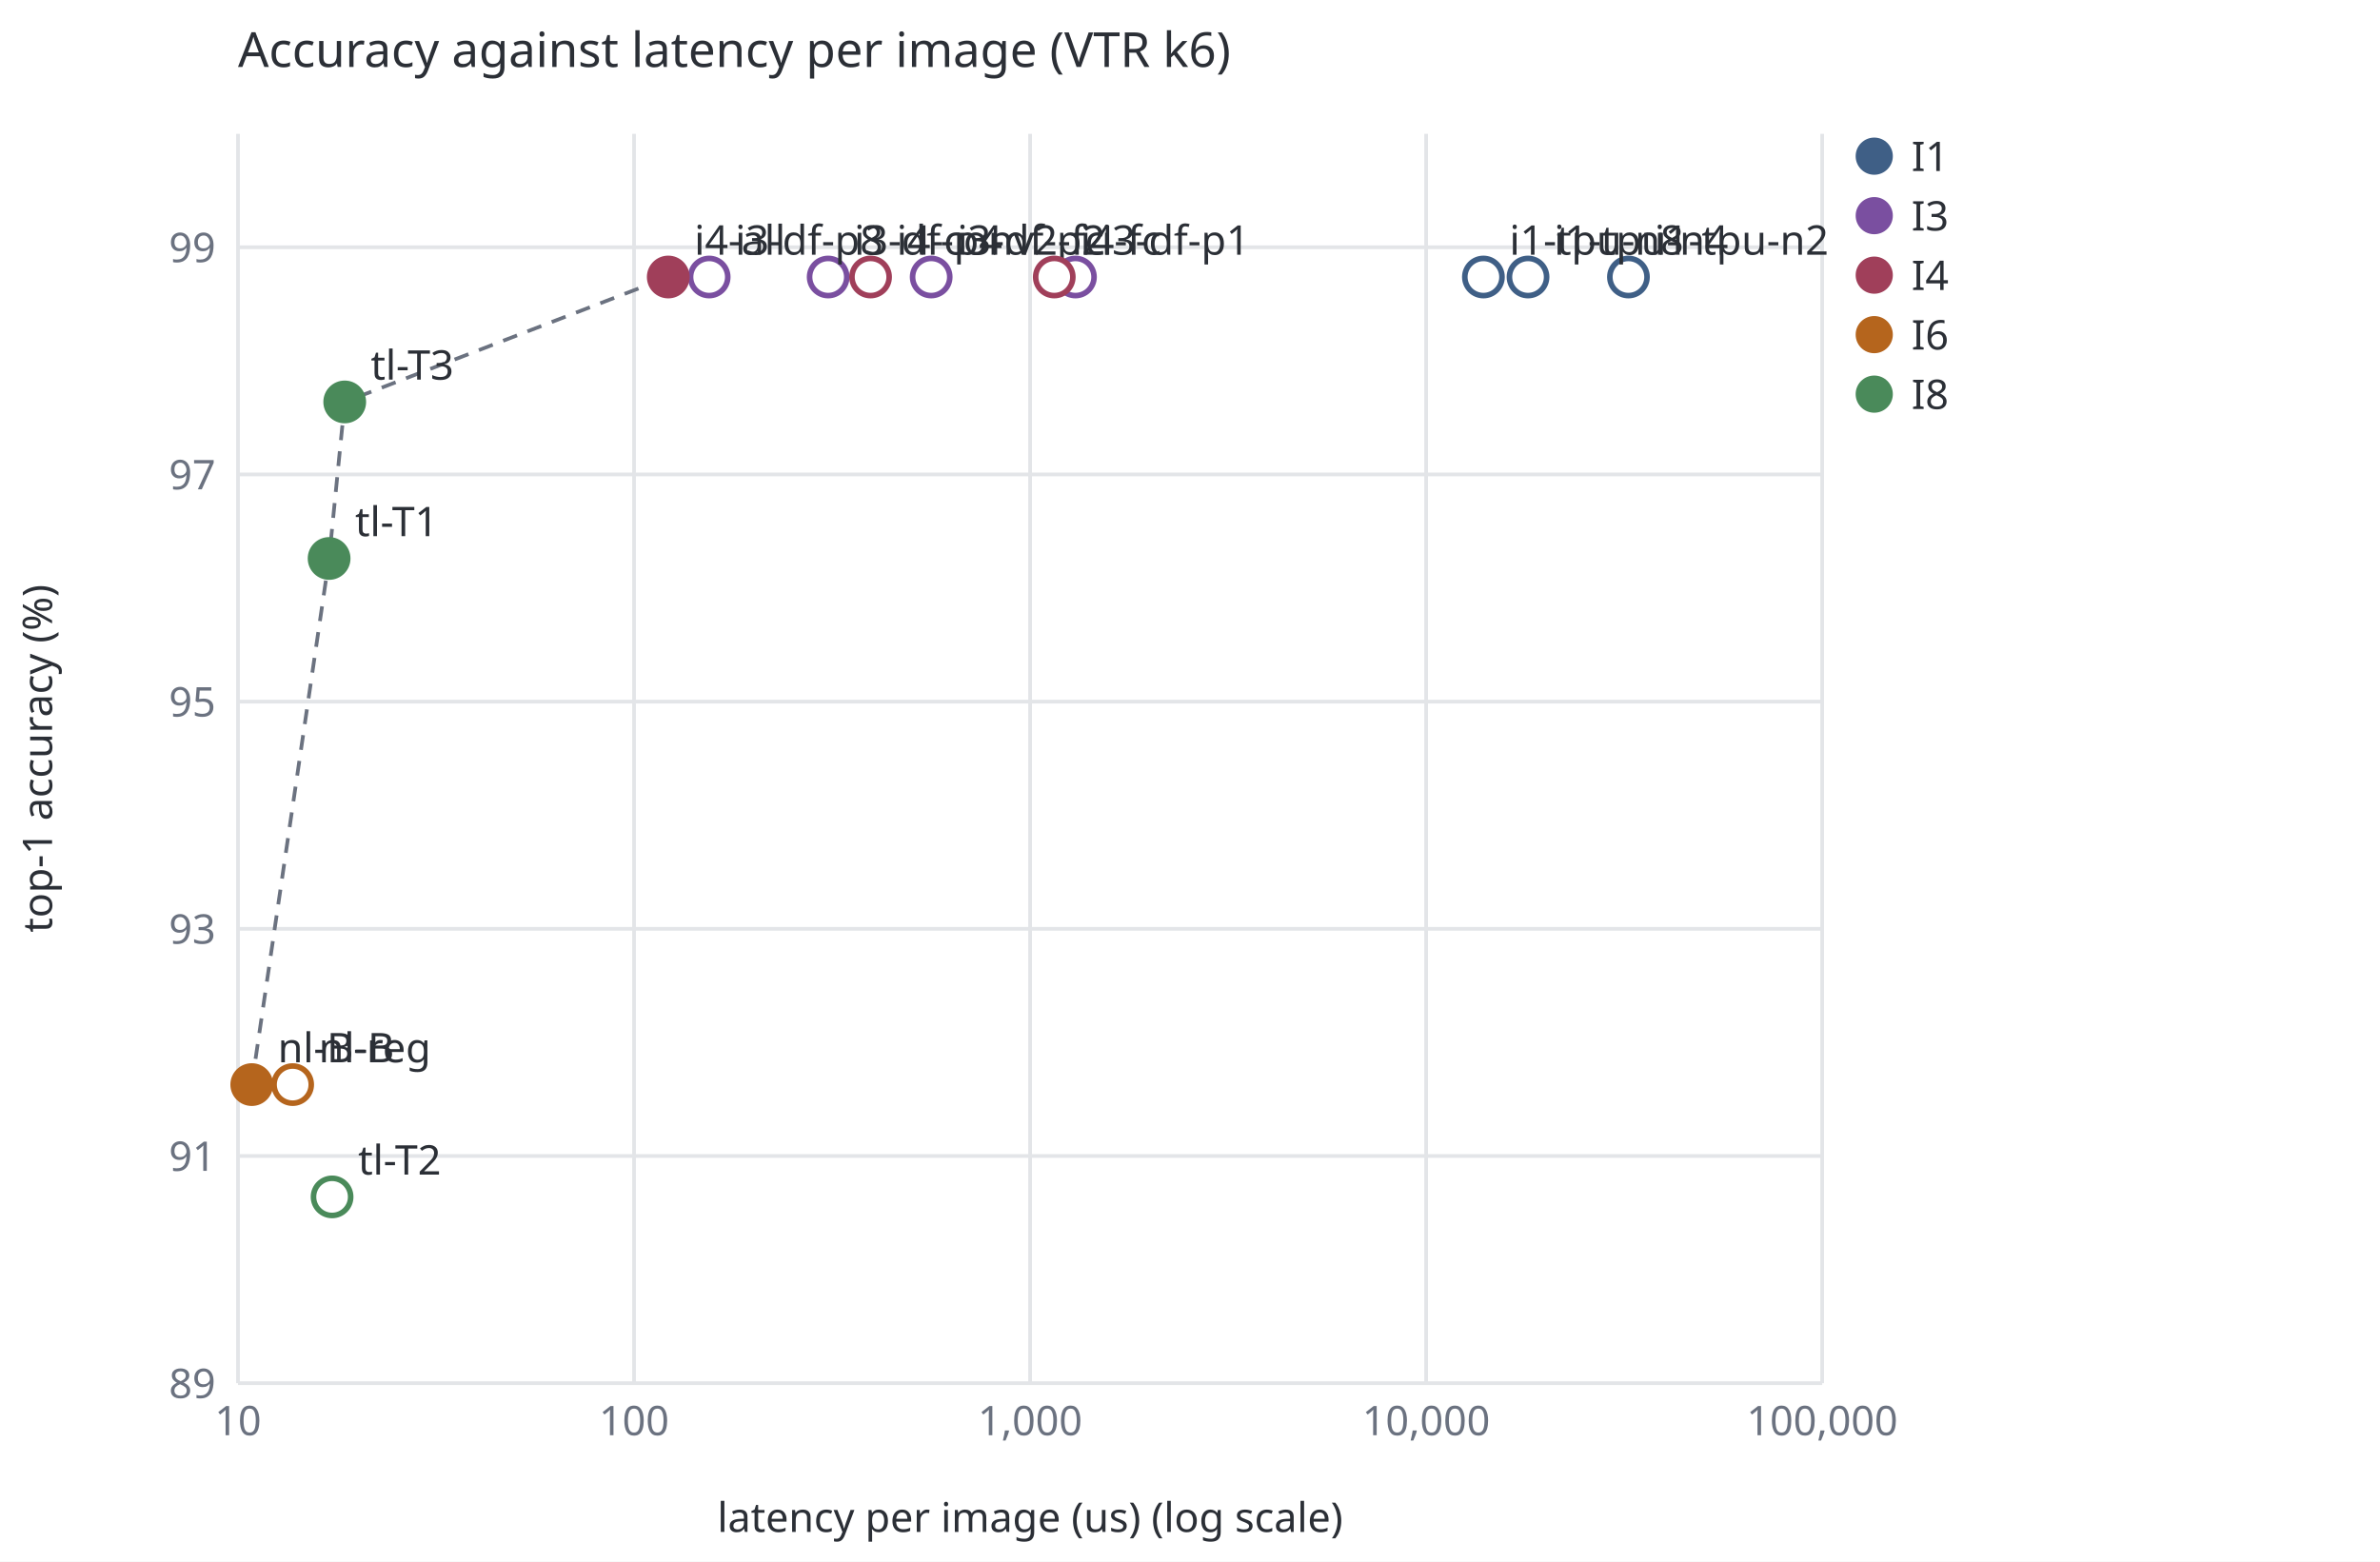
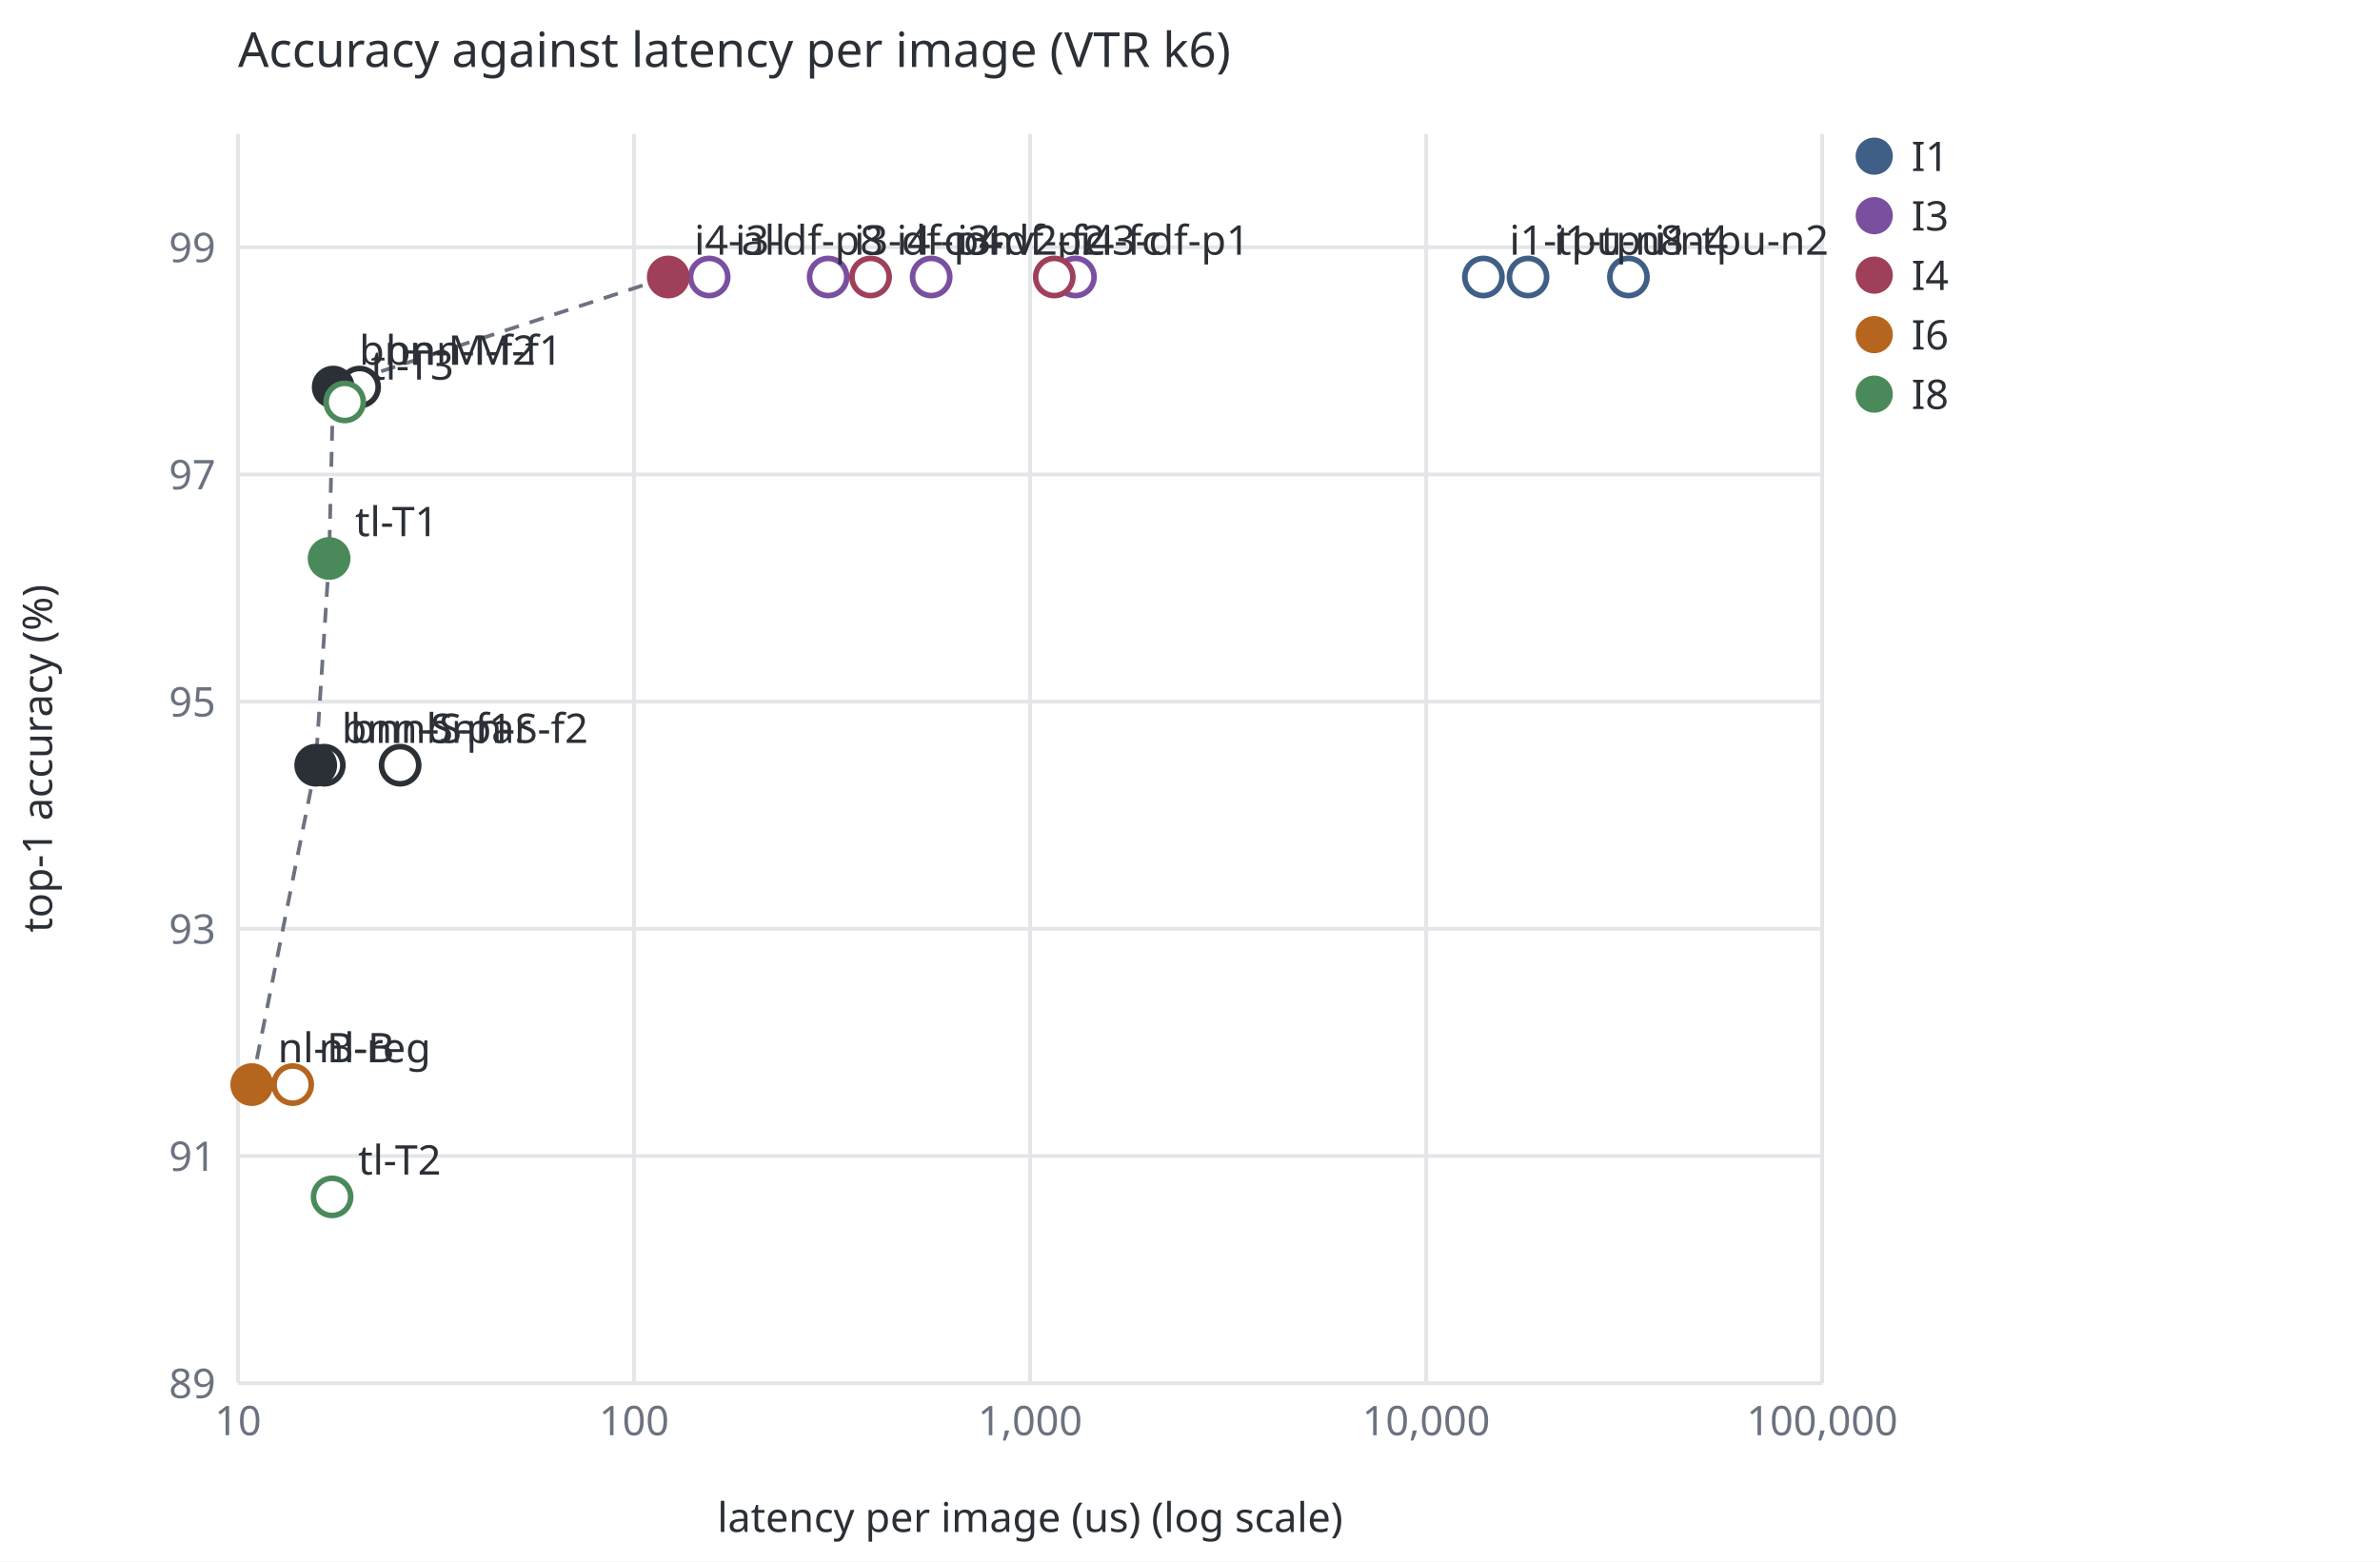
<svg xmlns="http://www.w3.org/2000/svg" viewBox="0 0 640 420" role="img" aria-label="Accuracy against latency per image (VTR k6)" font-family="sans-serif" font-size="11">
  <rect width="640" height="420" fill="#ffffff" />
  <text x="64" y="18" font-size="13" fill="#2b2f36">Accuracy against latency per image (VTR k6)</text>
  <line x1="64.0" x2="64.0" y1="36" y2="372" stroke="#e3e5e8" />
  <text x="64.0" y="386" text-anchor="middle" fill="#6b7280">10</text>
  <line x1="170.5" x2="170.5" y1="36" y2="372" stroke="#e3e5e8" />
  <text x="170.5" y="386" text-anchor="middle" fill="#6b7280">100</text>
  <line x1="277.0" x2="277.0" y1="36" y2="372" stroke="#e3e5e8" />
  <text x="277.0" y="386" text-anchor="middle" fill="#6b7280">1,000</text>
  <line x1="383.5" x2="383.5" y1="36" y2="372" stroke="#e3e5e8" />
  <text x="383.5" y="386" text-anchor="middle" fill="#6b7280">10,000</text>
  <line x1="490.0" x2="490.0" y1="36" y2="372" stroke="#e3e5e8" />
  <text x="490.0" y="386" text-anchor="middle" fill="#6b7280">100,000</text>
  <line x1="64" x2="490" y1="372.0" y2="372.0" stroke="#e3e5e8" />
  <text x="58" y="376.0" text-anchor="end" fill="#6b7280">89</text>
  <line x1="64" x2="490" y1="310.9" y2="310.9" stroke="#e3e5e8" />
  <text x="58" y="314.9" text-anchor="end" fill="#6b7280">91</text>
  <line x1="64" x2="490" y1="249.8" y2="249.8" stroke="#e3e5e8" />
  <text x="58" y="253.8" text-anchor="end" fill="#6b7280">93</text>
  <line x1="64" x2="490" y1="188.7" y2="188.7" stroke="#e3e5e8" />
  <text x="58" y="192.7" text-anchor="end" fill="#6b7280">95</text>
  <line x1="64" x2="490" y1="127.6" y2="127.6" stroke="#e3e5e8" />
  <text x="58" y="131.6" text-anchor="end" fill="#6b7280">97</text>
  <line x1="64" x2="490" y1="66.5" y2="66.5" stroke="#e3e5e8" />
  <text x="58" y="70.5" text-anchor="end" fill="#6b7280">99</text>
  <text x="277" y="412" text-anchor="middle" fill="#2b2f36">latency per image (us) (log scale)</text>
  <text transform="translate(14 204) rotate(-90)" text-anchor="middle" fill="#2b2f36">top-1 accuracy (%)</text>
-   <polyline points="67.7,291.7 88.5,150.2 92.7,108.1 179.7,74.5" fill="none" stroke="#6b7280" stroke-dasharray="4 3" />
+   <polyline points="67.7,291.7 84.9,205.8 88.5,150.2 89.6,104.1 179.7,74.5" fill="none" stroke="#6b7280" stroke-dasharray="4 3" />
+   <g>
+     <circle cx="96.7" cy="104.1" r="5" fill="#ffffff" stroke="#2b2f36" stroke-width="1.5" />
+     <text x="103.7" y="98.1" fill="#2b2f36">bnn-M-f1</text>
+   </g>
+   <g>
+     <circle cx="89.6" cy="104.1" r="5" fill="#2b2f36" stroke="#2b2f36" stroke-width="1.5" />
+     <text x="96.6" y="98.1" fill="#2b2f36">bnn-M-f2</text>
+   </g>
+   <g>
+     <circle cx="87.2" cy="205.8" r="5" fill="#ffffff" stroke="#2b2f36" stroke-width="1.5" />
+     <text x="94.2" y="199.8" fill="#2b2f36">bnn-S-f1</text>
+   </g>
+   <g>
+     <circle cx="107.6" cy="205.8" r="5" fill="#ffffff" stroke="#2b2f36" stroke-width="1.5" />
+     <text x="114.6" y="199.8" fill="#2b2f36">bnn-S-f2</text>
+   </g>
+   <g>
+     <circle cx="84.9" cy="205.8" r="5" fill="#2b2f36" stroke="#2b2f36" stroke-width="1.5" />
+     <text x="91.9" y="199.8" fill="#2b2f36">bnn-S-par</text>
+   </g>
  <g>
    <circle cx="437.9" cy="74.5" r="5" fill="#ffffff" stroke="#3f5f86" stroke-width="1.5" />
    <text x="444.9" y="68.5" fill="#2b2f36">i1-tpu-n2</text>
  </g>
  <g>
    <circle cx="410.9" cy="74.5" r="5" fill="#ffffff" stroke="#3f5f86" stroke-width="1.5" />
    <text x="417.9" y="68.5" fill="#2b2f36">i1-tpu-n4</text>
  </g>
  <g>
    <circle cx="398.9" cy="74.5" r="5" fill="#ffffff" stroke="#3f5f86" stroke-width="1.5" />
    <text x="405.9" y="68.5" fill="#2b2f36">i1-tpu-n8</text>
  </g>
  <g>
    <circle cx="289.2" cy="74.5" r="5" fill="#ffffff" stroke="#7a4fa0" stroke-width="1.5" />
    <text x="296.2" y="68.5" fill="#2b2f36">i3-df-p1</text>
  </g>
  <g>
    <circle cx="250.4" cy="74.5" r="5" fill="#ffffff" stroke="#7a4fa0" stroke-width="1.5" />
    <text x="257.4" y="68.5" fill="#2b2f36">i3-df-p2</text>
  </g>
  <g>
    <circle cx="222.7" cy="74.5" r="5" fill="#ffffff" stroke="#7a4fa0" stroke-width="1.5" />
    <text x="229.7" y="68.5" fill="#2b2f36">i3-df-p4</text>
  </g>
  <g>
    <circle cx="190.7" cy="74.5" r="5" fill="#ffffff" stroke="#7a4fa0" stroke-width="1.5" />
    <text x="197.7" y="68.5" fill="#2b2f36">i3-df-p8</text>
  </g>
  <g>
    <circle cx="179.7" cy="74.5" r="5" fill="#a03f5a" stroke="#a03f5a" stroke-width="1.5" />
    <text x="186.7" y="68.5" fill="#2b2f36">i4-all</text>
  </g>
  <g>
    <circle cx="234.1" cy="74.5" r="5" fill="#ffffff" stroke="#a03f5a" stroke-width="1.5" />
    <text x="241.1" y="68.5" fill="#2b2f36">i4-conv2-fc</text>
  </g>
  <g>
    <circle cx="283.5" cy="74.5" r="5" fill="#ffffff" stroke="#a03f5a" stroke-width="1.5" />
    <text x="290.5" y="68.5" fill="#2b2f36">i4-fc</text>
  </g>
  <g>
    <circle cx="78.7" cy="291.7" r="5" fill="#ffffff" stroke="#b5651d" stroke-width="1.5" />
    <text x="85.7" y="285.7" fill="#2b2f36">nl-B</text>
  </g>
  <g>
    <circle cx="67.7" cy="291.7" r="5" fill="#b5651d" stroke="#b5651d" stroke-width="1.5" />
    <text x="74.7" y="285.7" fill="#2b2f36">nl-B-reg</text>
  </g>
  <g>
    <circle cx="88.5" cy="150.2" r="5" fill="#4a8a5a" stroke="#4a8a5a" stroke-width="1.5" />
    <text x="95.5" y="144.2" fill="#2b2f36">tl-T1</text>
  </g>
  <g>
    <circle cx="89.3" cy="321.9" r="5" fill="#ffffff" stroke="#4a8a5a" stroke-width="1.5" />
    <text x="96.3" y="315.9" fill="#2b2f36">tl-T2</text>
  </g>
  <g>
-     <circle cx="92.7" cy="108.1" r="5" fill="#4a8a5a" stroke="#4a8a5a" stroke-width="1.5" />
+     <circle cx="92.7" cy="108.1" r="5" fill="#ffffff" stroke="#4a8a5a" stroke-width="1.5" />
    <text x="99.7" y="102.1" fill="#2b2f36">tl-T3</text>
  </g>
  <circle cx="504" cy="42" r="5" fill="#3f5f86" />
  <text x="514" y="46" fill="#2b2f36">I1</text>
  <circle cx="504" cy="58" r="5" fill="#7a4fa0" />
  <text x="514" y="62" fill="#2b2f36">I3</text>
  <circle cx="504" cy="74" r="5" fill="#a03f5a" />
  <text x="514" y="78" fill="#2b2f36">I4</text>
  <circle cx="504" cy="90" r="5" fill="#b5651d" />
  <text x="514" y="94" fill="#2b2f36">I6</text>
  <circle cx="504" cy="106" r="5" fill="#4a8a5a" />
  <text x="514" y="110" fill="#2b2f36">I8</text>
</svg>
